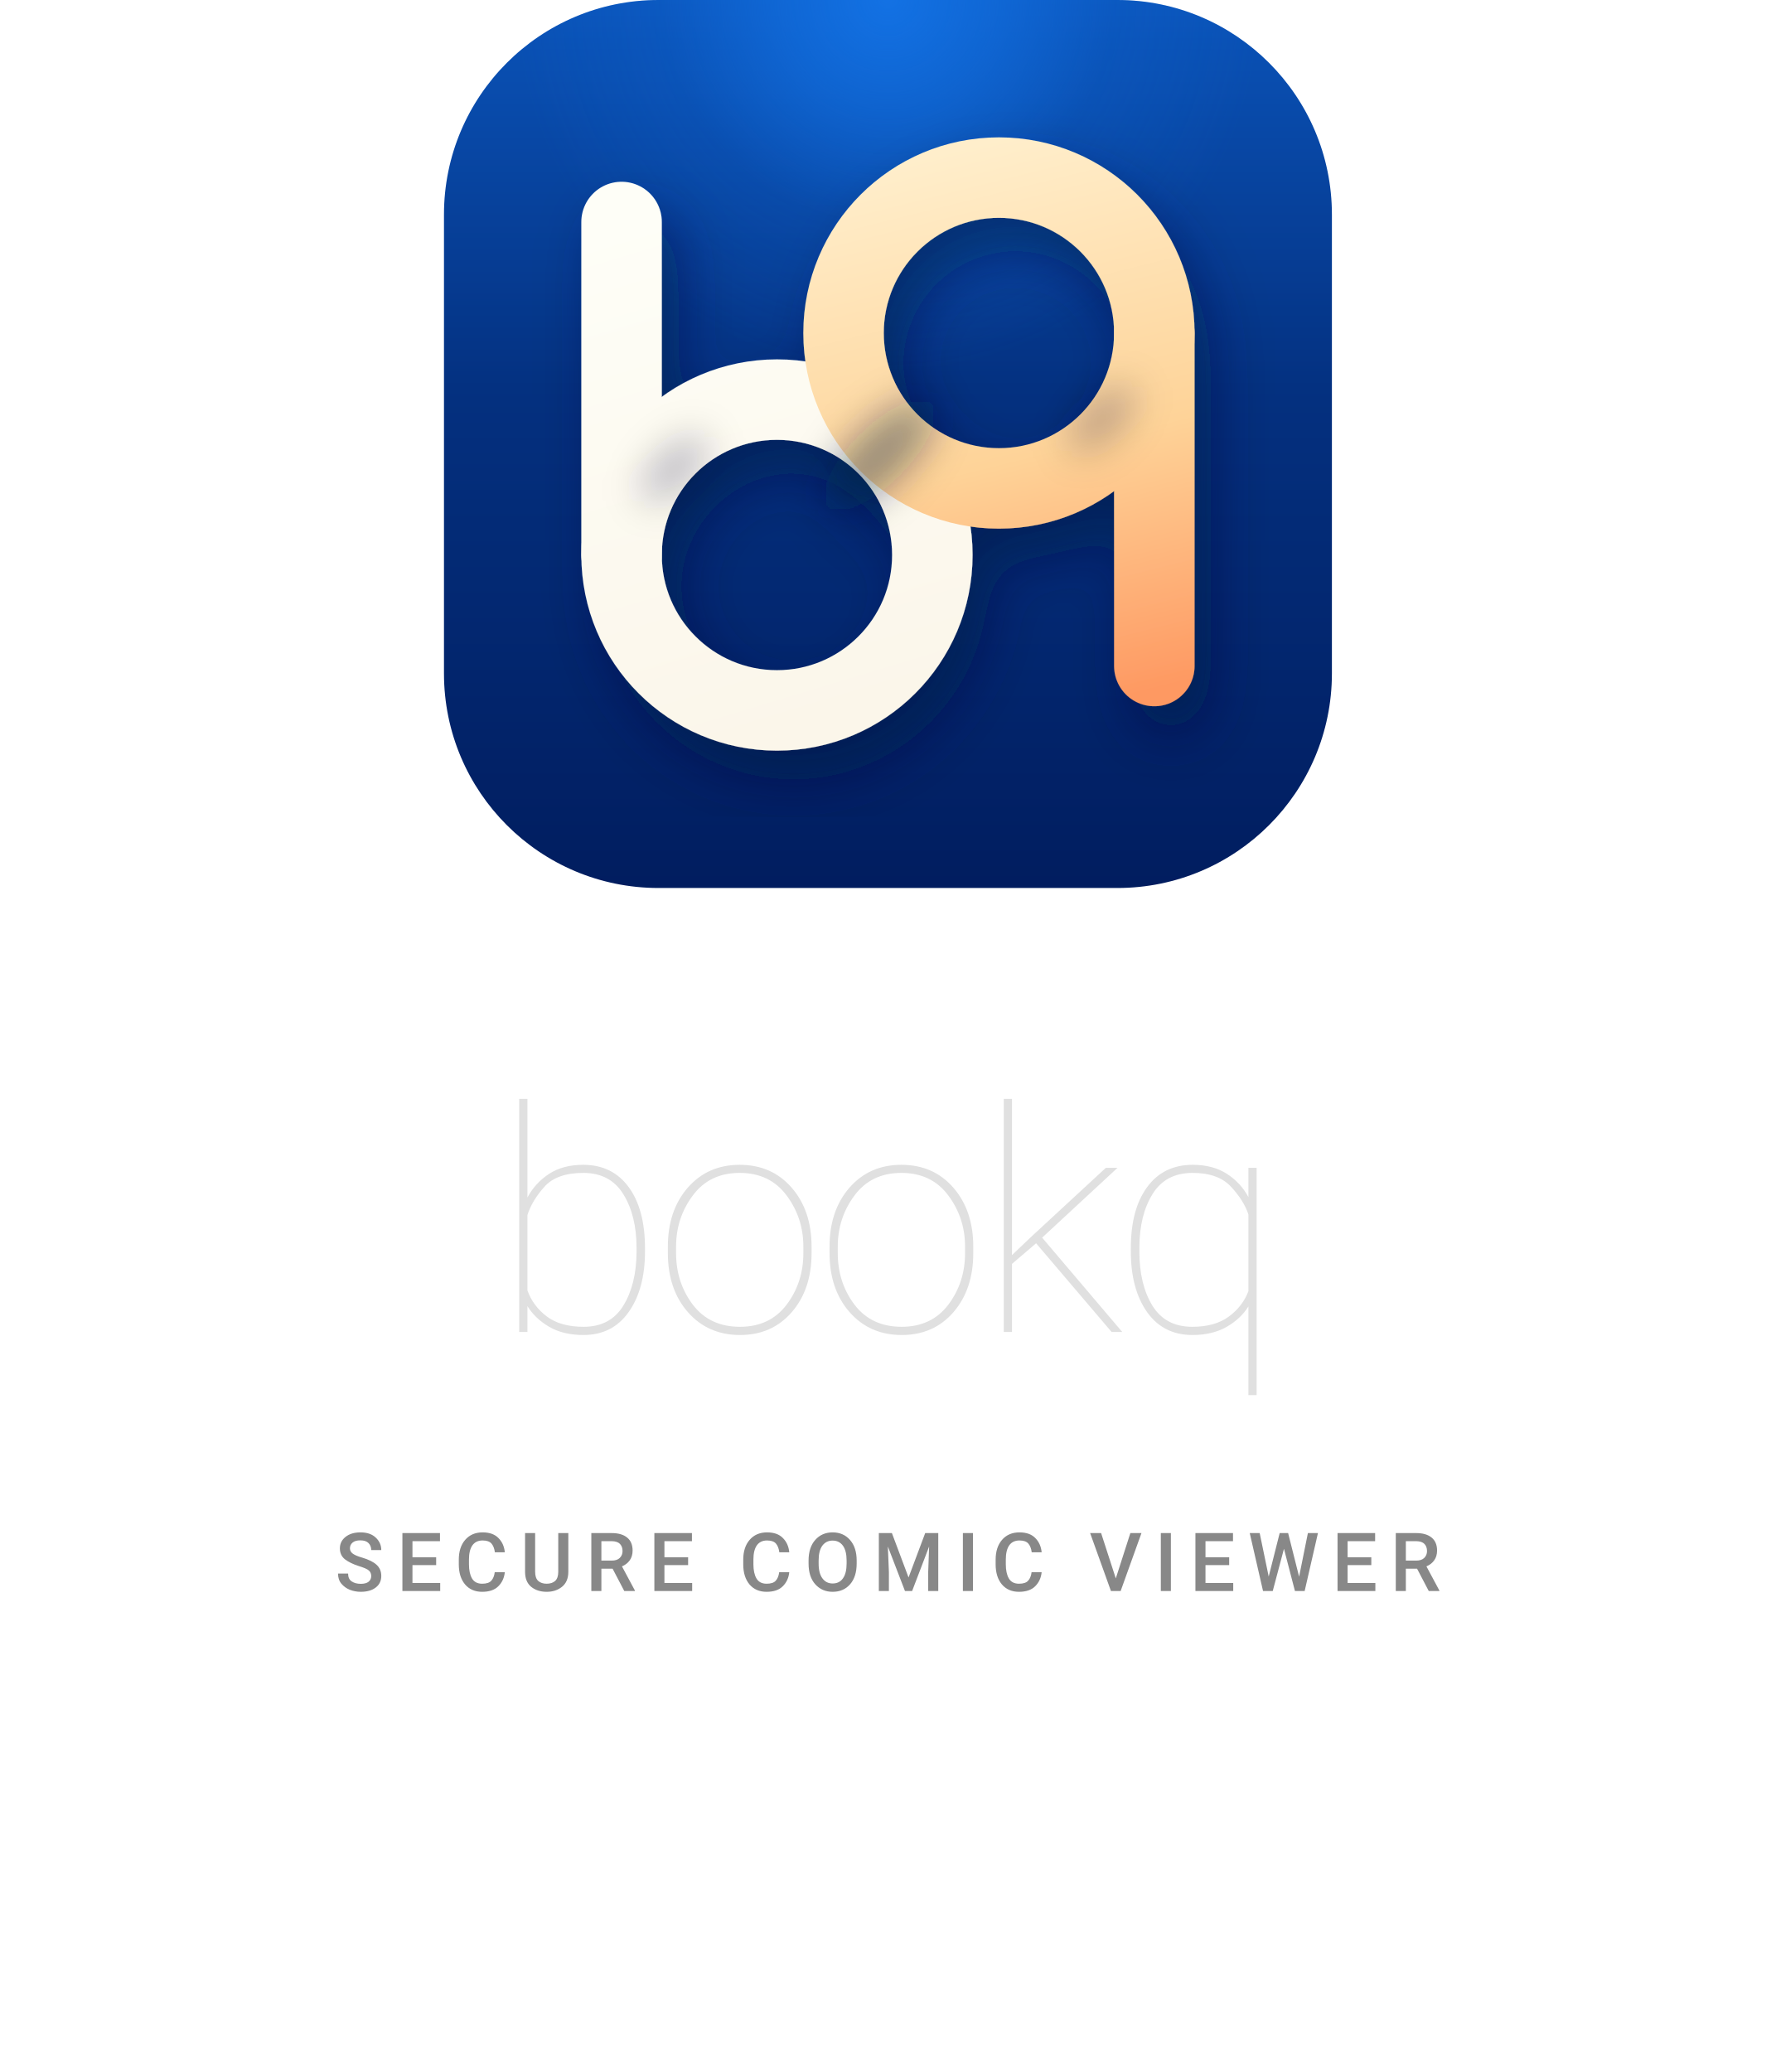
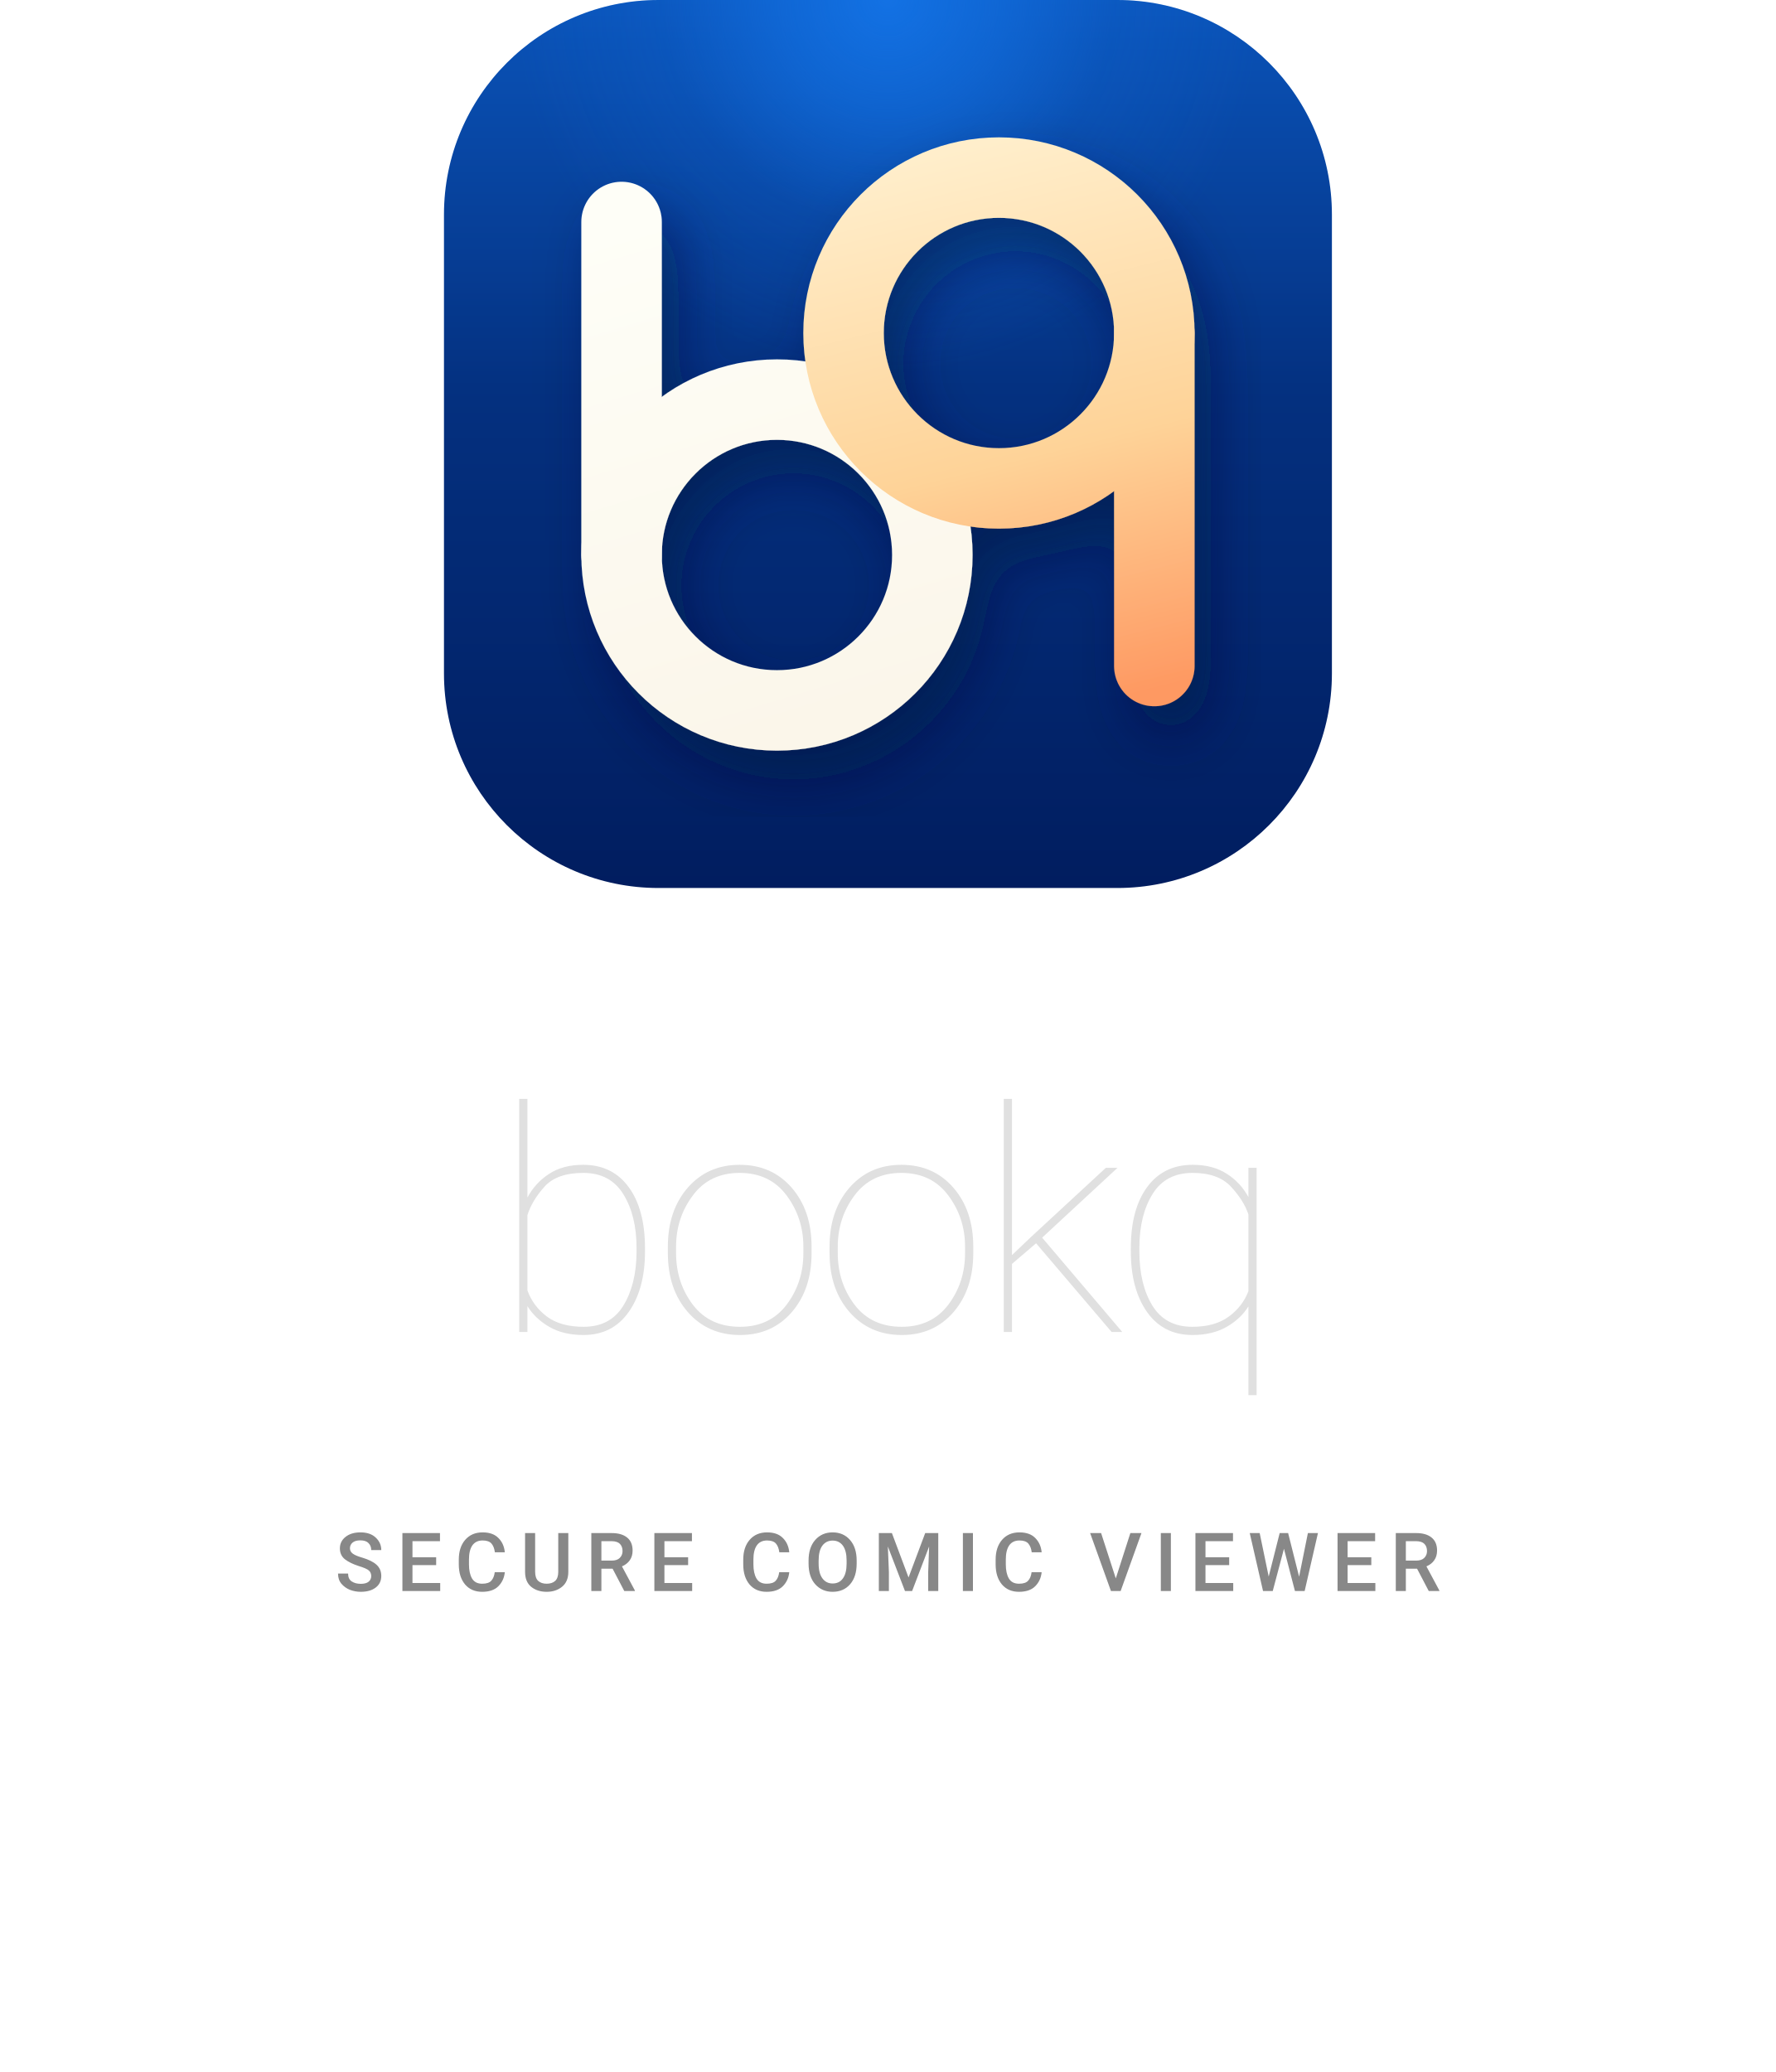
<svg xmlns="http://www.w3.org/2000/svg" viewBox="0 0 240 280">
  <defs>
    <linearGradient id="bg" x1="0" y1="0" x2="0" y2="1">
      <stop offset="0" stop-color="#0A54BA" />
      <stop offset="0.45" stop-color="#04307F" />
      <stop offset="1" stop-color="#011D5F" />
    </linearGradient>
    <radialGradient id="glow" cx="0.5" cy="0" r="0.42">
      <stop offset="0" stop-color="#1373E6" stop-opacity="0.95" />
      <stop offset="0.3" stop-color="#1373E6" stop-opacity="0.6" />
      <stop offset="0.6" stop-color="#1373E6" stop-opacity="0.18" />
      <stop offset="1" stop-color="#1373E6" stop-opacity="0" />
    </radialGradient>
    <linearGradient id="inkB" gradientUnits="userSpaceOnUse" x1="6.4" y1="8" x2="12" y2="26.5">
      <stop offset="0" stop-color="#FEFEF7" />
      <stop offset="1" stop-color="#FBF6EA" />
    </linearGradient>
    <linearGradient id="inkQ" gradientUnits="userSpaceOnUse" x1="20" y1="5" x2="25" y2="25">
      <stop offset="0" stop-color="#FFEECB" />
      <stop offset="0.55" stop-color="#FED398" />
      <stop offset="1" stop-color="#FE9962" />
    </linearGradient>
    <filter id="inkShadow" x="-20%" y="-20%" width="140%" height="140%">
      <feDropShadow dx="0.6" dy="1.1" stdDeviation="1.0" flood-color="#02113A" flood-opacity="0.5" />
    </filter>
-     <filter id="soft" x="-30%" y="-30%" width="160%" height="160%">
-       <feGaussianBlur stdDeviation="0.7" />
-     </filter>
  </defs>
  <rect x="60" width="120" height="120" rx="29" fill="url(#bg)" />
  <rect x="60" width="120" height="120" rx="29" fill="url(#glow)" />
  <g transform="translate(60,0) scale(3.75)" fill="none" stroke-linecap="round" stroke-width="2.9" filter="url(#inkShadow)">
    <line x1="6.4" y1="8" x2="6.4" y2="20" stroke="url(#inkB)" />
    <line x1="25.6" y1="12" x2="25.6" y2="24" stroke="url(#inkQ)" />
    <circle cx="12" cy="20" r="5.6" stroke="url(#inkB)" />
    <circle cx="20" cy="12" r="5.6" stroke="url(#inkQ)" />
-     <g fill="#02113A" filter="url(#soft)">
-       <ellipse cx="15.7" cy="16.4" rx="2.6" ry="1.0" opacity="0.4" transform="rotate(-45 15.7 16.4)" />
-       <ellipse cx="8.3" cy="16.9" rx="1.5" ry="0.6" opacity="0.3" transform="rotate(-45 8.3 16.9)" />
-       <ellipse cx="23.7" cy="15.1" rx="1.5" ry="0.6" opacity="0.3" transform="rotate(-45 23.7 15.1)" />
-     </g>
  </g>
  <text x="120" y="180" font-family="-apple-system, BlinkMacSystemFont, 'Segoe UI', Roboto, sans-serif" font-size="42" font-weight="200" fill="#e0e0e0" text-anchor="middle" letter-spacing="-0.03em">bookq</text>
  <text x="120" y="215" font-family="-apple-system, BlinkMacSystemFont, 'Segoe UI', Roboto, sans-serif" font-size="11" font-weight="500" fill="#888" text-anchor="middle" letter-spacing="0.15em">SECURE COMIC VIEWER</text>
</svg>
